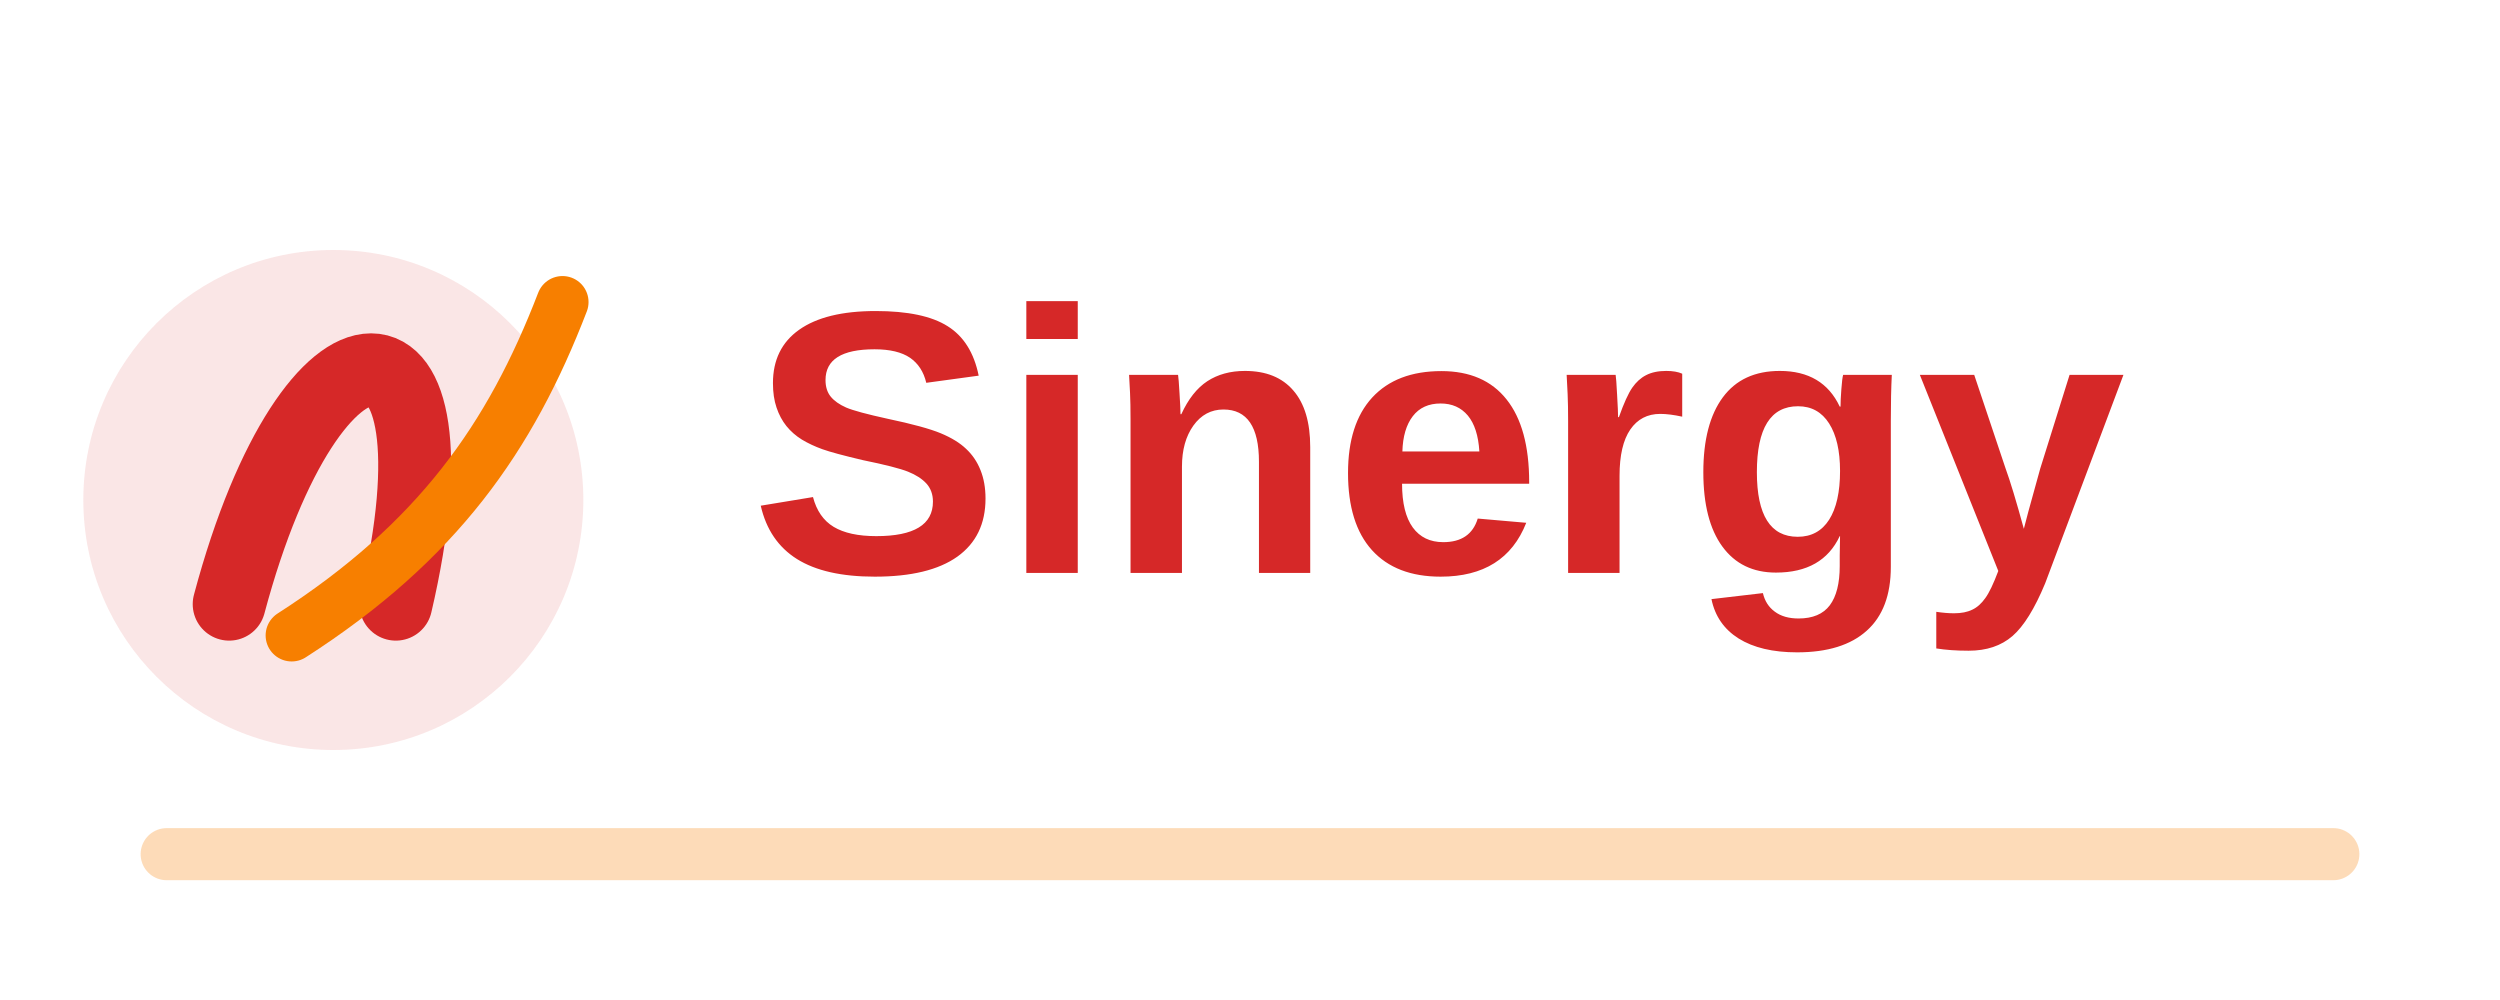
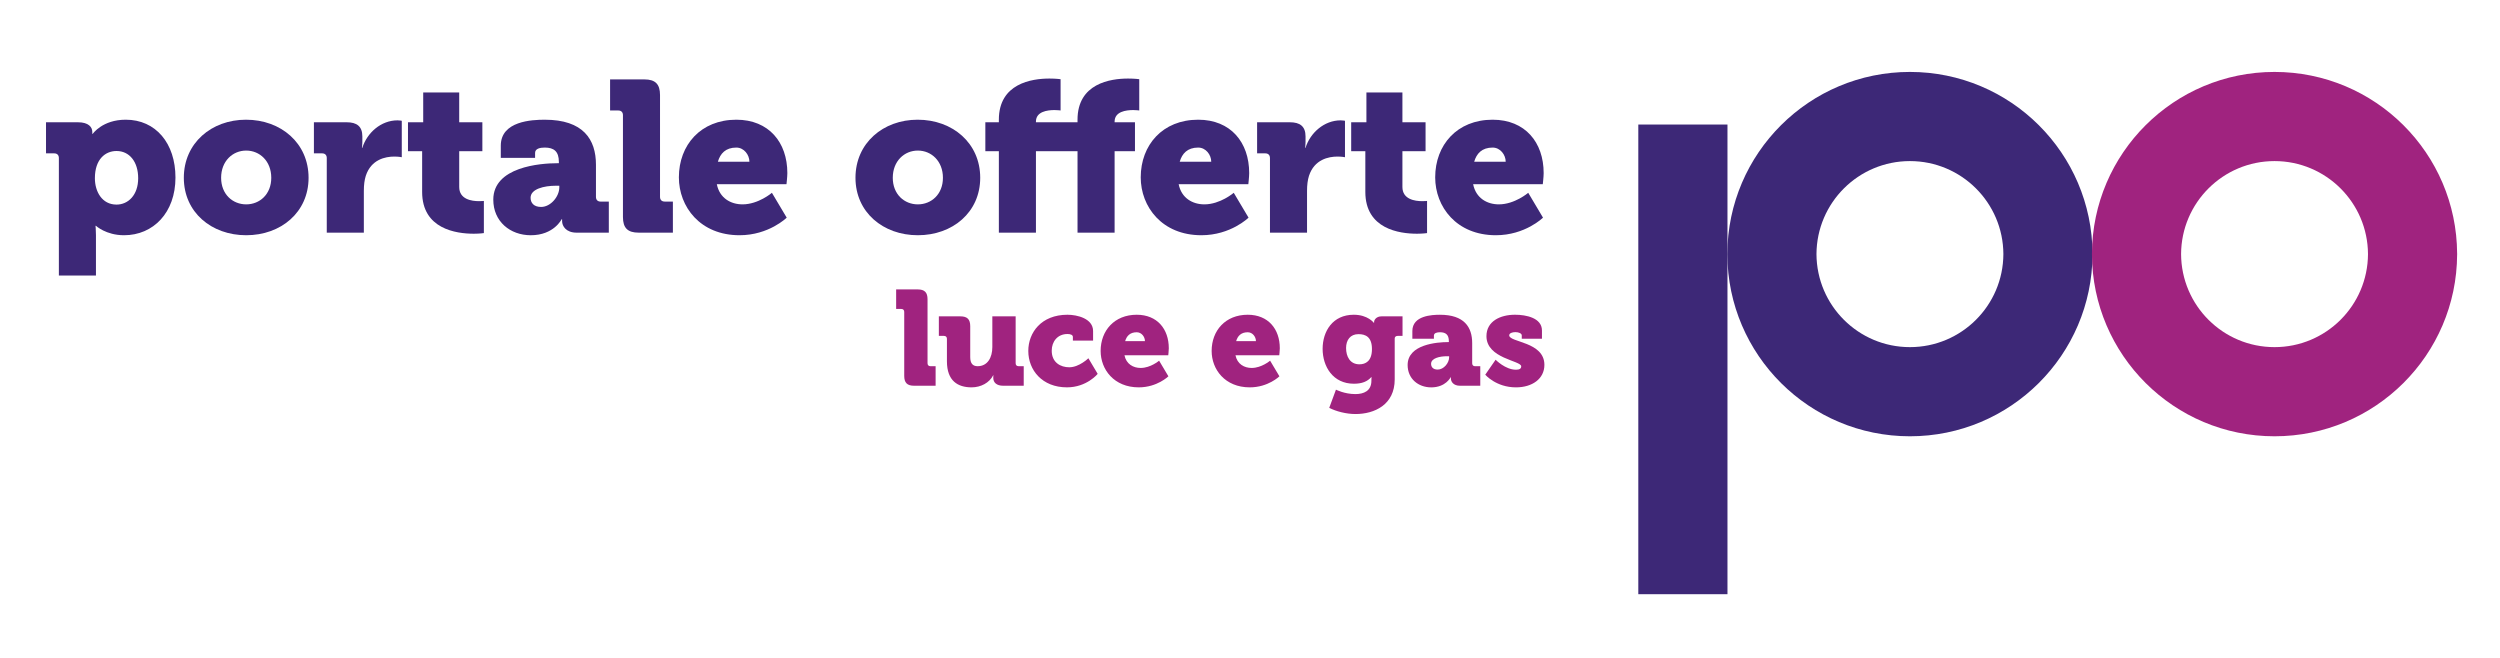
- <svg xmlns="http://www.w3.org/2000/svg" viewBox="0 0 240 96" role="img" aria-label="Sinergy">
-   <rect width="240" height="96" fill="none" />
-   <path d="M16 82 H224" stroke="#f77f00" stroke-width="5" stroke-linecap="round" opacity="0.28" />
-   <g aria-hidden="true">
-     <circle cx="32" cy="48" r="24" fill="#d62828" opacity="0.12" />
-     <path d="M22 58 C30 28, 45 28, 38 58" fill="none" stroke="#d62828" stroke-width="7" stroke-linecap="round" />
-     <path d="M28 61 C42 52, 49 42, 54 29" fill="none" stroke="#f77f00" stroke-width="5" stroke-linecap="round" />
+ <svg xmlns="http://www.w3.org/2000/svg" id="Layer_1" x="0px" y="0px" width="350px" height="92px" viewBox="0 0 350 92" xml:space="preserve">
+   <g>
+     <path fill="#3D2877" d="M8.242,22.13c0-0.42-0.239-0.66-0.661-0.66h-1.14v-4.352h4.471c1.5,0,2.01,0.689,2.01,1.351 c0,0.18,0,0.27,0,0.27h0.061c0,0,1.35-1.981,4.621-1.981c4.201,0,6.961,3.301,6.961,8.102c0,4.891-3.09,8.073-7.202,8.073 c-2.521,0-3.93-1.321-3.93-1.321h-0.061c0,0,0.061,0.54,0.061,1.321v5.64H8.242V22.13z M16.314,28.643 c1.621,0,3.031-1.321,3.031-3.691c0-2.311-1.229-3.812-3.031-3.812c-1.56,0-3.03,1.14-3.03,3.812 C13.284,26.811,14.274,28.643,16.314,28.643z" />
+     <path fill="#3D2877" d="M34.437,16.759c4.892,0,8.763,3.271,8.763,8.131c0,4.832-3.871,8.042-8.732,8.042 c-4.862,0-8.732-3.211-8.732-8.042C25.735,20.03,29.606,16.759,34.437,16.759z M34.468,28.612c1.89,0,3.51-1.41,3.51-3.721 c0-2.34-1.62-3.811-3.51-3.811c-1.891,0-3.511,1.471-3.511,3.811C30.957,27.202,32.577,28.612,34.468,28.612z" />
+     <path fill="#3D2877" d="M45.748,22.13c0-0.42-0.24-0.66-0.661-0.66h-1.14v-4.352h4.591c1.41,0,2.191,0.57,2.191,1.98v0.811 c0,0.479-0.06,0.78-0.06,0.78h0.06c0.66-2.101,2.61-3.841,4.921-3.841c0.299,0,0.599,0.061,0.599,0.061v5.102 c0,0-0.418-0.091-1.049-0.091c-1.231,0-3.24,0.391-3.991,2.702c-0.18,0.57-0.271,1.26-0.271,2.1v5.852h-5.191V22.13L45.748,22.13z" />
+     <path fill="#3D2877" d="M59.1,21.17h-1.982v-4.051h2.131v-4.171h5.04v4.171h3.242v4.051H64.29v5.011 c0,1.74,1.772,1.981,2.762,1.981c0.419,0,0.69-0.031,0.69-0.031v4.501c0,0-0.57,0.089-1.411,0.089c-2.46,0-7.232-0.66-7.232-5.85 V21.17H59.1z" />
+     <path fill="#3D2877" d="M78.033,22.85h0.209v-0.18c0-1.47-0.689-2.011-1.98-2.011c-0.661,0-1.35,0.15-1.35,0.75V22.1h-4.801v-1.71 c0-3.451,4.38-3.63,6.151-3.63c5.402,0,7.172,2.76,7.172,6.301v4.501c0,0.421,0.24,0.661,0.66,0.661h1.141v4.35h-4.501 c-1.501,0-2.041-0.93-2.041-1.618c0-0.121,0-0.27,0-0.27h-0.06c0,0-1.08,2.249-4.321,2.249c-2.882,0-5.251-1.919-5.251-4.981 C69.06,23.36,75.632,22.85,78.033,22.85z M75.752,28.972c1.351,0,2.551-1.47,2.551-2.73v-0.24h-0.479 c-1.651,0-3.542,0.451-3.542,1.68C74.281,28.401,74.731,28.972,75.752,28.972z" />
+     <path fill="#3D2877" d="M87.213,16.129c0-0.42-0.24-0.661-0.66-0.661h-1.141v-4.351h4.8c1.531,0,2.191,0.66,2.191,2.19v14.253 c0,0.42,0.24,0.66,0.66,0.66h1.141v4.351h-4.801c-1.531,0-2.19-0.659-2.19-2.189V16.129z" />
+     <path fill="#3D2877" d="M103.085,16.759c4.561,0,7.143,3.181,7.143,7.471c0,0.511-0.12,1.561-0.12,1.561h-9.752 c0.389,1.95,1.95,2.82,3.6,2.82c2.222,0,4.112-1.619,4.112-1.619l2.071,3.48c0,0-2.491,2.46-6.603,2.46 c-5.521,0-8.493-3.992-8.493-8.103C95.043,20.299,98.105,16.759,103.085,16.759z M104.917,22.641c0-0.96-0.751-1.981-1.832-1.981 c-1.5,0-2.25,0.84-2.581,1.981H104.917z" />
+     <path fill="#3D2877" d="M128.469,16.759c4.891,0,8.761,3.271,8.761,8.131c0,4.832-3.87,8.042-8.732,8.042 c-4.86,0-8.731-3.211-8.731-8.042C119.767,20.03,123.638,16.759,128.469,16.759z M128.498,28.612c1.892,0,3.512-1.41,3.512-3.721 c0-2.34-1.62-3.811-3.512-3.811c-1.888,0-3.509,1.471-3.509,3.811C124.988,27.202,126.608,28.612,128.498,28.612z" />
+     <path fill="#3D2877" d="M139.839,21.17h-1.891v-4.051h1.891v-0.36c0-5.073,4.592-5.762,7.082-5.762c0.93,0,1.561,0.09,1.561,0.09 v4.381c0,0-0.36-0.06-0.84-0.06c-1.02,0-2.611,0.211-2.611,1.62v0.091h5.822v-0.36c0-5.073,4.589-5.762,7.083-5.762 c0.928,0,1.559,0.09,1.559,0.09v4.381c0,0-0.359-0.06-0.839-0.06c-1.02,0-2.611,0.211-2.611,1.62v0.091h2.851v4.051h-2.851v11.402 h-5.191V21.17h-5.822v11.402h-5.191V21.17z" />
+     <path fill="#3D2877" d="M167.744,16.759c4.561,0,7.142,3.181,7.142,7.471c0,0.511-0.119,1.561-0.119,1.561h-9.754 c0.392,1.95,1.95,2.82,3.601,2.82c2.222,0,4.111-1.619,4.111-1.619l2.071,3.48c0,0-2.491,2.46-6.602,2.46 c-5.521,0-8.492-3.992-8.492-8.103C159.702,20.299,162.763,16.759,167.744,16.759z M169.574,22.641c0-0.96-0.75-1.981-1.831-1.981 c-1.5,0-2.25,0.84-2.582,1.981H169.574z" />
+     <path fill="#3D2877" d="M177.794,22.13c0-0.42-0.239-0.66-0.66-0.66h-1.14v-4.352h4.59c1.412,0,2.191,0.57,2.191,1.98v0.811 c0,0.479-0.06,0.78-0.06,0.78h0.06c0.66-2.101,2.611-3.841,4.92-3.841c0.301,0,0.602,0.061,0.602,0.061v5.102 c0,0-0.421-0.091-1.05-0.091c-1.231,0-3.241,0.391-3.991,2.702c-0.18,0.57-0.271,1.26-0.271,2.1v5.852h-5.19V22.13L177.794,22.13z" />
+     <path fill="#3D2877" d="M191.146,21.17h-1.98v-4.051h2.132v-4.171h5.04v4.171h3.241v4.051h-3.241v5.011 c0,1.74,1.771,1.981,2.761,1.981c0.42,0,0.689-0.031,0.689-0.031v4.501c0,0-0.569,0.089-1.41,0.089c-2.46,0-7.231-0.66-7.231-5.85 V21.17z" />
+     <path fill="#3D2877" d="M208.969,16.759c4.562,0,7.143,3.181,7.143,7.471c0,0.511-0.121,1.561-0.121,1.561h-9.751 c0.388,1.95,1.949,2.82,3.6,2.82c2.22,0,4.112-1.619,4.112-1.619l2.069,3.48c0,0-2.491,2.46-6.602,2.46 c-5.522,0-8.492-3.992-8.492-8.103C200.927,20.299,203.985,16.759,208.969,16.759z M210.798,22.641c0-0.96-0.749-1.981-1.829-1.981 c-1.502,0-2.252,0.84-2.582,1.981H210.798z" />
  </g>
-   <text x="72" y="55" font-family="Arial, Helvetica, sans-serif" font-size="36" font-weight="800" fill="#d62828" lengthAdjust="spacingAndGlyphs" textLength="180">Sinergy</text>
+   <g>
+     <path fill="#A0237F" d="M126.592,43.668c0-0.263-0.151-0.415-0.415-0.415h-0.717v-2.735h3.018c0.962,0,1.377,0.415,1.377,1.377 v8.96c0,0.263,0.15,0.414,0.415,0.414h0.716v2.734h-3.018c-0.962,0-1.376-0.415-1.376-1.377V43.668z" />
+     <path fill="#A0237F" d="M132.57,47.439c0-0.263-0.152-0.414-0.415-0.414h-0.716V44.29h3.018c0.961,0,1.375,0.415,1.375,1.376v4.319 c0,0.906,0.359,1.283,1.039,1.283c1.395,0,2.056-1.225,2.056-2.678V44.29h3.264v6.563c0,0.264,0.149,0.415,0.414,0.415h0.716v2.735 h-2.885c-0.887,0-1.377-0.433-1.377-1.094v-0.132c0-0.095,0.019-0.226,0.019-0.226h-0.038c-0.528,1.036-1.717,1.679-3.018,1.679 c-1.925,0-3.452-0.906-3.452-3.641V47.439L132.57,47.439z" />
+     <path fill="#A0237F" d="M149.449,44.064c1.358,0,3.583,0.528,3.583,2.281v1.342h-2.828v-0.511c0-0.304-0.358-0.415-0.755-0.415 c-1.377,0-2.207,1.036-2.207,2.337c0,1.66,1.246,2.321,2.453,2.321c1.396,0,2.678-1.265,2.678-1.265l1.302,2.189 c0,0-1.527,1.886-4.301,1.886c-3.47,0-5.412-2.415-5.412-5.095C143.96,46.572,145.771,44.064,149.449,44.064z" />
+     <path fill="#A0237F" d="M159.142,44.064c2.868,0,4.49,2,4.49,4.695c0,0.321-0.076,0.982-0.076,0.982h-6.13 c0.246,1.225,1.227,1.772,2.264,1.772c1.395,0,2.584-1.018,2.584-1.018l1.302,2.187c0,0-1.566,1.548-4.149,1.548 c-3.471,0-5.338-2.51-5.338-5.095C154.087,46.29,156.012,44.064,159.142,44.064z M160.293,47.761c0-0.604-0.471-1.245-1.151-1.245 c-0.943,0-1.414,0.529-1.622,1.245H160.293z" />
+     <path fill="#A0237F" d="M174.684,44.064c2.867,0,4.489,2,4.489,4.695c0,0.321-0.076,0.982-0.076,0.982h-6.13 c0.246,1.225,1.225,1.772,2.264,1.772c1.395,0,2.584-1.018,2.584-1.018l1.303,2.187c0,0-1.565,1.548-4.15,1.548 c-3.471,0-5.338-2.51-5.338-5.095C169.628,46.29,171.553,44.064,174.684,44.064z M175.833,47.761c0-0.604-0.472-1.245-1.149-1.245 c-0.943,0-1.415,0.529-1.623,1.245H175.833z" />
+     <path fill="#A0237F" d="M189.526,44.064c1.98,0,2.811,1.132,2.811,1.132h0.038c0,0,0-0.057,0-0.133 c0-0.264,0.301-0.773,1.036-0.773h2.943v2.735h-0.679c-0.246,0-0.416,0.132-0.416,0.359v5.733c0,3.545-2.829,4.848-5.488,4.848 c-1.303,0-2.736-0.377-3.678-0.867l0.941-2.546c0,0,1.189,0.62,2.718,0.62c1.17,0,2.244-0.432,2.244-1.865v-0.152 c0-0.112,0.019-0.356,0.019-0.356h-0.037c-0.564,0.622-1.303,0.922-2.434,0.922c-2.924,0-4.377-2.395-4.377-4.884 C185.169,46.366,186.585,44.064,189.526,44.064z M192.073,48.873c0-1.716-0.906-2.093-1.888-2.093c-1.15,0-1.734,0.83-1.734,1.942 c0,1.207,0.563,2.282,1.866,2.282C191.167,51.006,192.073,50.571,192.073,48.873z" />
+     <path fill="#A0237F" d="M202.709,47.893h0.132v-0.113c0-0.924-0.435-1.265-1.244-1.265c-0.416,0-0.849,0.096-0.849,0.473v0.434 h-3.018v-1.075c0-2.168,2.754-2.281,3.866-2.281c3.395,0,4.509,1.734,4.509,3.959v2.832c0,0.263,0.151,0.414,0.414,0.414h0.719 v2.734h-2.831c-0.942,0-1.282-0.583-1.282-1.018c0-0.075,0-0.17,0-0.17h-0.038c0,0-0.678,1.416-2.717,1.416 c-1.811,0-3.302-1.208-3.302-3.133C197.068,48.214,201.2,47.893,202.709,47.893z M201.276,51.741c0.849,0,1.602-0.924,1.602-1.717 v-0.151h-0.3c-1.039,0-2.226,0.283-2.226,1.058C200.351,51.383,200.636,51.741,201.276,51.741z" />
+     <path fill="#A0237F" d="M209.386,50.363c0,0,1.358,1.397,2.848,1.397c0.473,0,0.735-0.133,0.735-0.474 c0-0.81-4.866-1.074-4.866-4.223c0-2.094,1.943-3,4-3c1.583,0,3.771,0.453,3.771,2.207v1.15h-2.828V46.95 c0-0.265-0.415-0.453-0.886-0.453c-0.454,0-0.869,0.15-0.869,0.453c0,1,4.924,0.867,4.924,4.131c0,1.962-1.716,3.15-3.98,3.15 c-2.791,0-4.3-1.773-4.3-1.773L209.386,50.363z" />
+   </g>
+   <rect x="229.363" y="17.435" fill="#3D2877" width="12.483" height="65.753" />
+   <g>
+     <path fill="#3D2877" d="M280.473,35.576c-0.033,7.197-5.878,13.022-13.082,13.022h-0.002c-7.205,0-13.048-5.825-13.083-13.022 c0.035-7.198,5.878-13.023,13.085-13.024C274.595,22.552,280.439,28.378,280.473,35.576 M292.956,35.515h-0.003 c-0.066-14.065-11.486-25.445-25.563-25.445c-14.081,0-25.499,11.38-25.563,25.445h-0.003c0,0.02,0.001,0.04,0.001,0.061 c0,0.02-0.001,0.04-0.001,0.061h0.003c0.064,14.063,11.482,25.443,25.563,25.443c14.076,0,25.496-11.381,25.563-25.443h0.003 c0-0.021-0.001-0.042-0.002-0.061C292.955,35.554,292.956,35.534,292.956,35.515" />
+     <path fill="#A0237F" d="M331.519,35.576c-0.034,7.197-5.879,13.022-13.084,13.022h-0.001c-7.207,0-13.048-5.825-13.082-13.022 c0.032-7.198,5.875-13.023,13.082-13.024C325.64,22.552,331.484,28.378,331.519,35.576 M344,35.515h-0.002 c-0.065-14.065-11.484-25.445-25.563-25.445s-25.496,11.38-25.563,25.445h-0.005c0,0.02,0.003,0.04,0.003,0.061 c0,0.02-0.003,0.04-0.003,0.061h0.005c0.066,14.063,11.484,25.443,25.563,25.443s25.498-11.381,25.563-25.443H344 c0-0.021-0.001-0.042-0.001-0.061C343.999,35.554,344,35.534,344,35.515" />
+   </g>
</svg>
